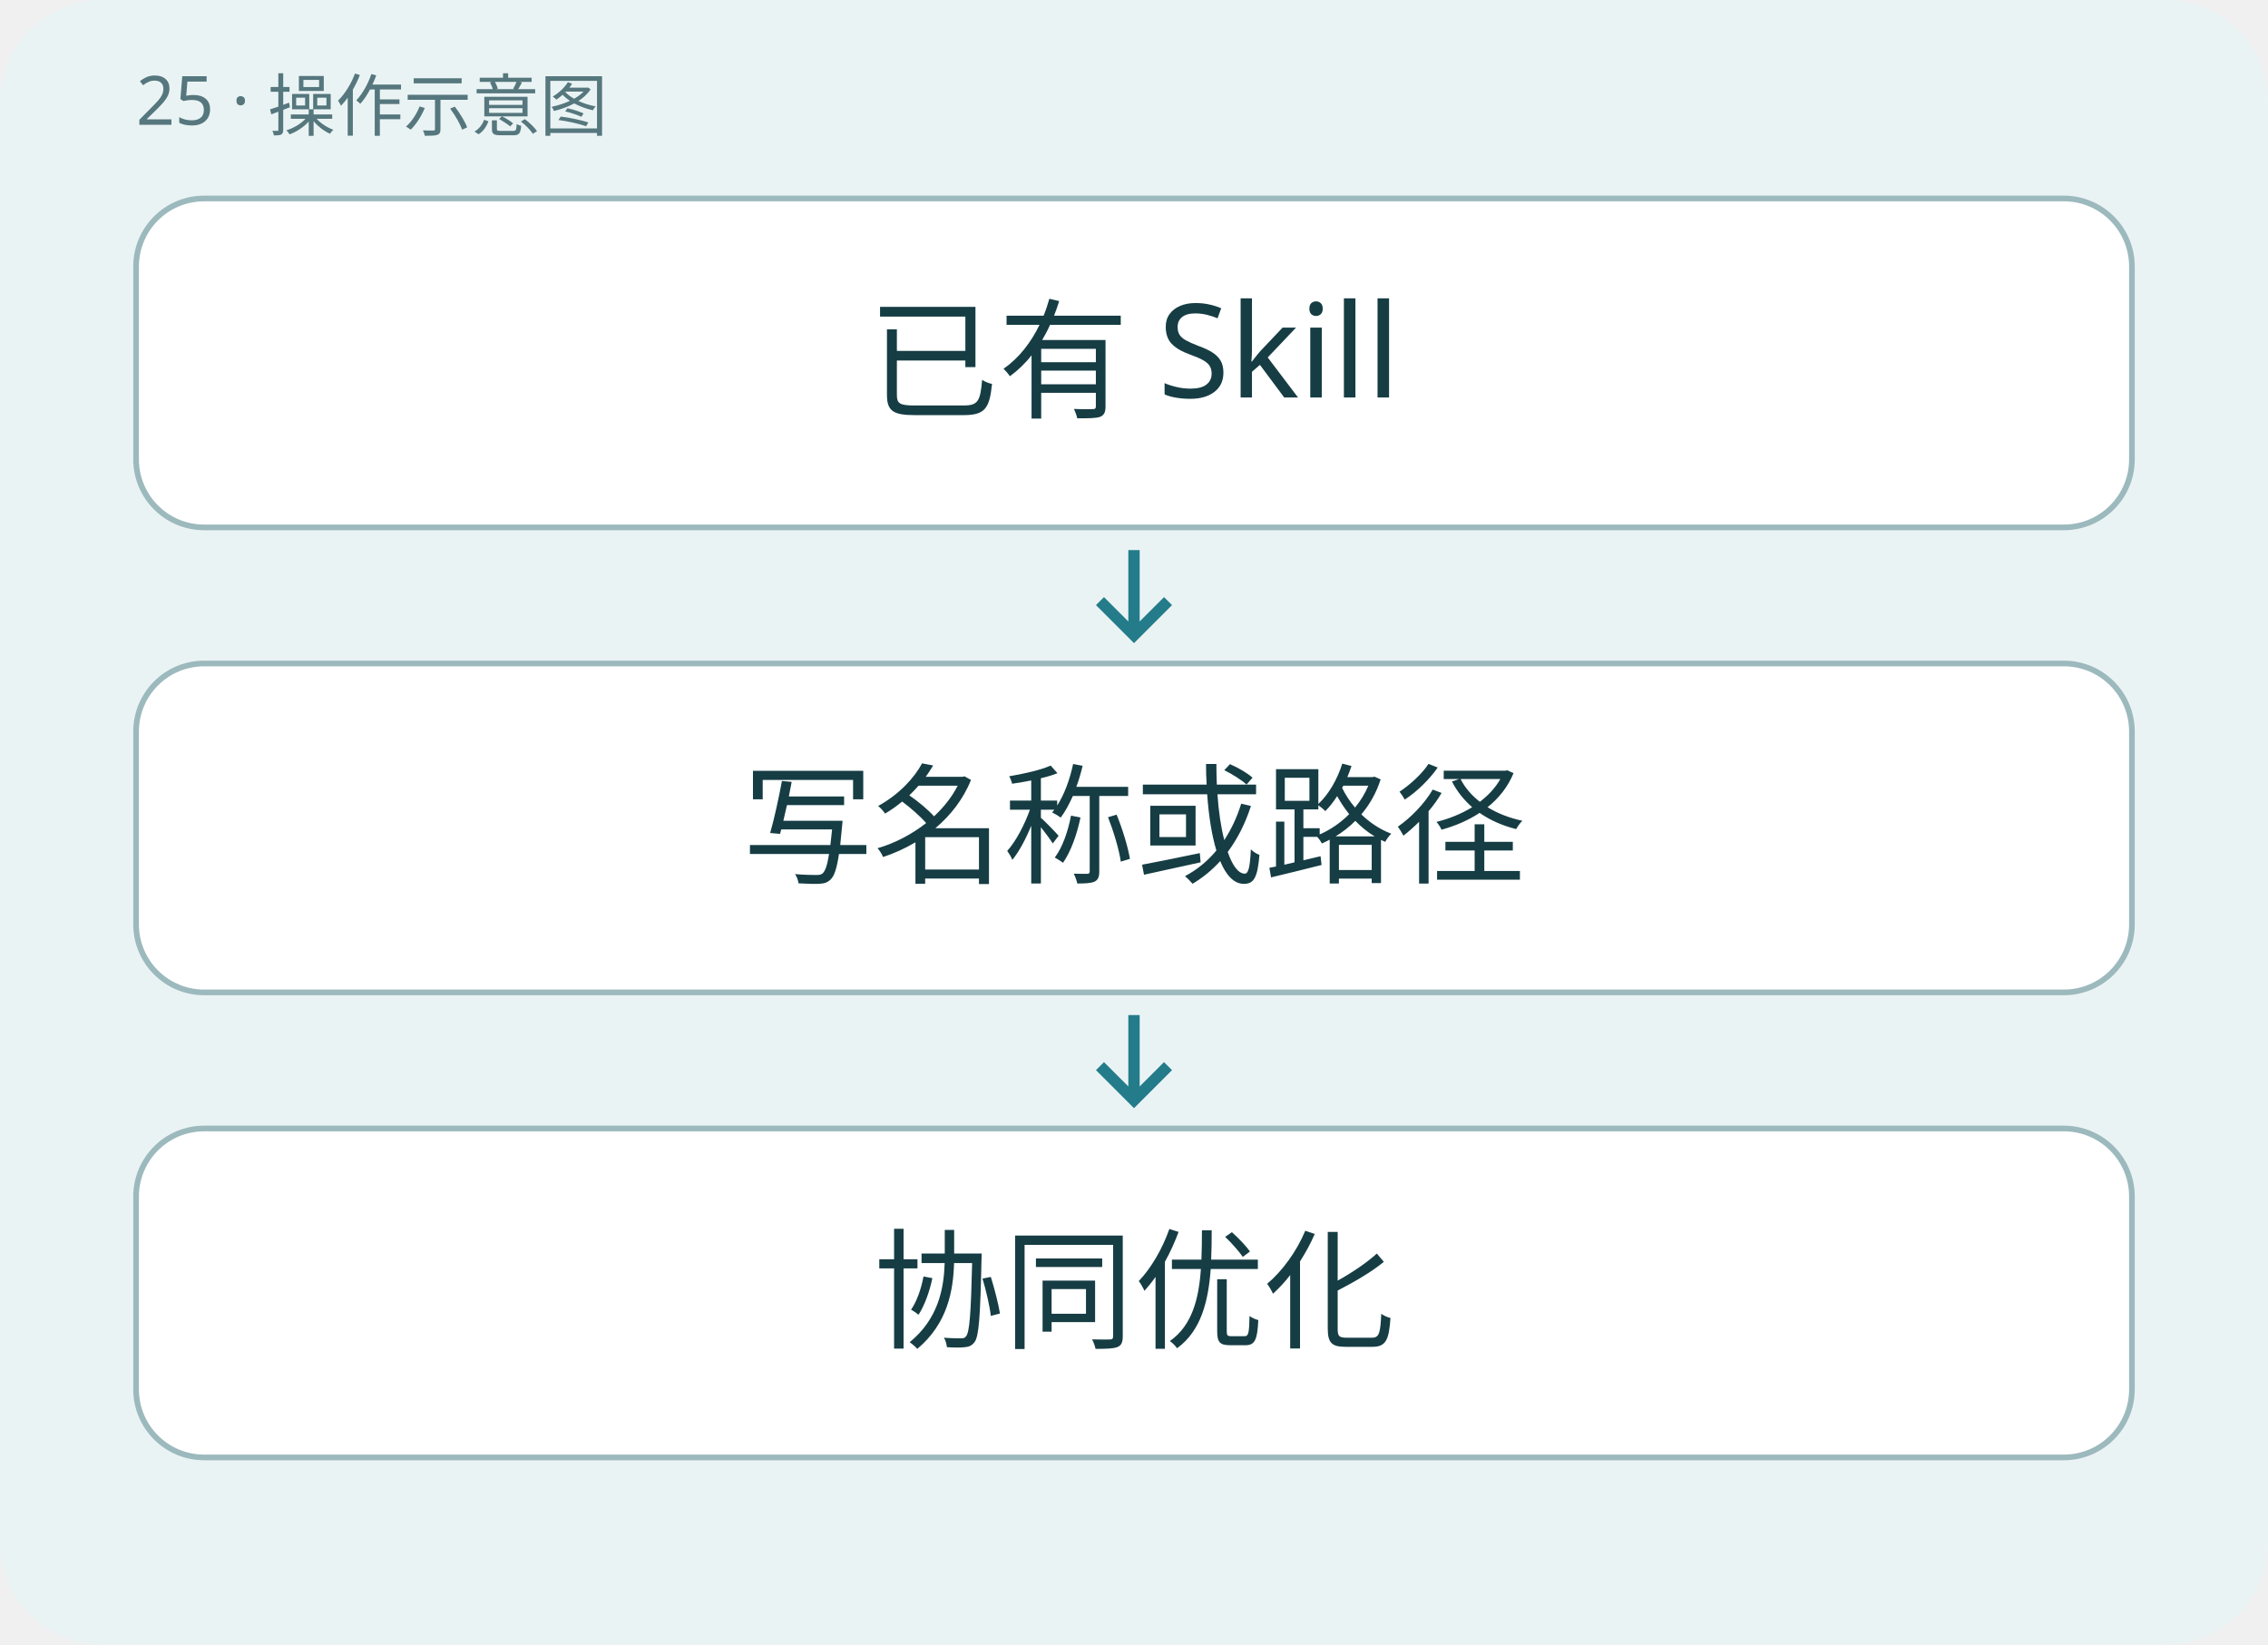
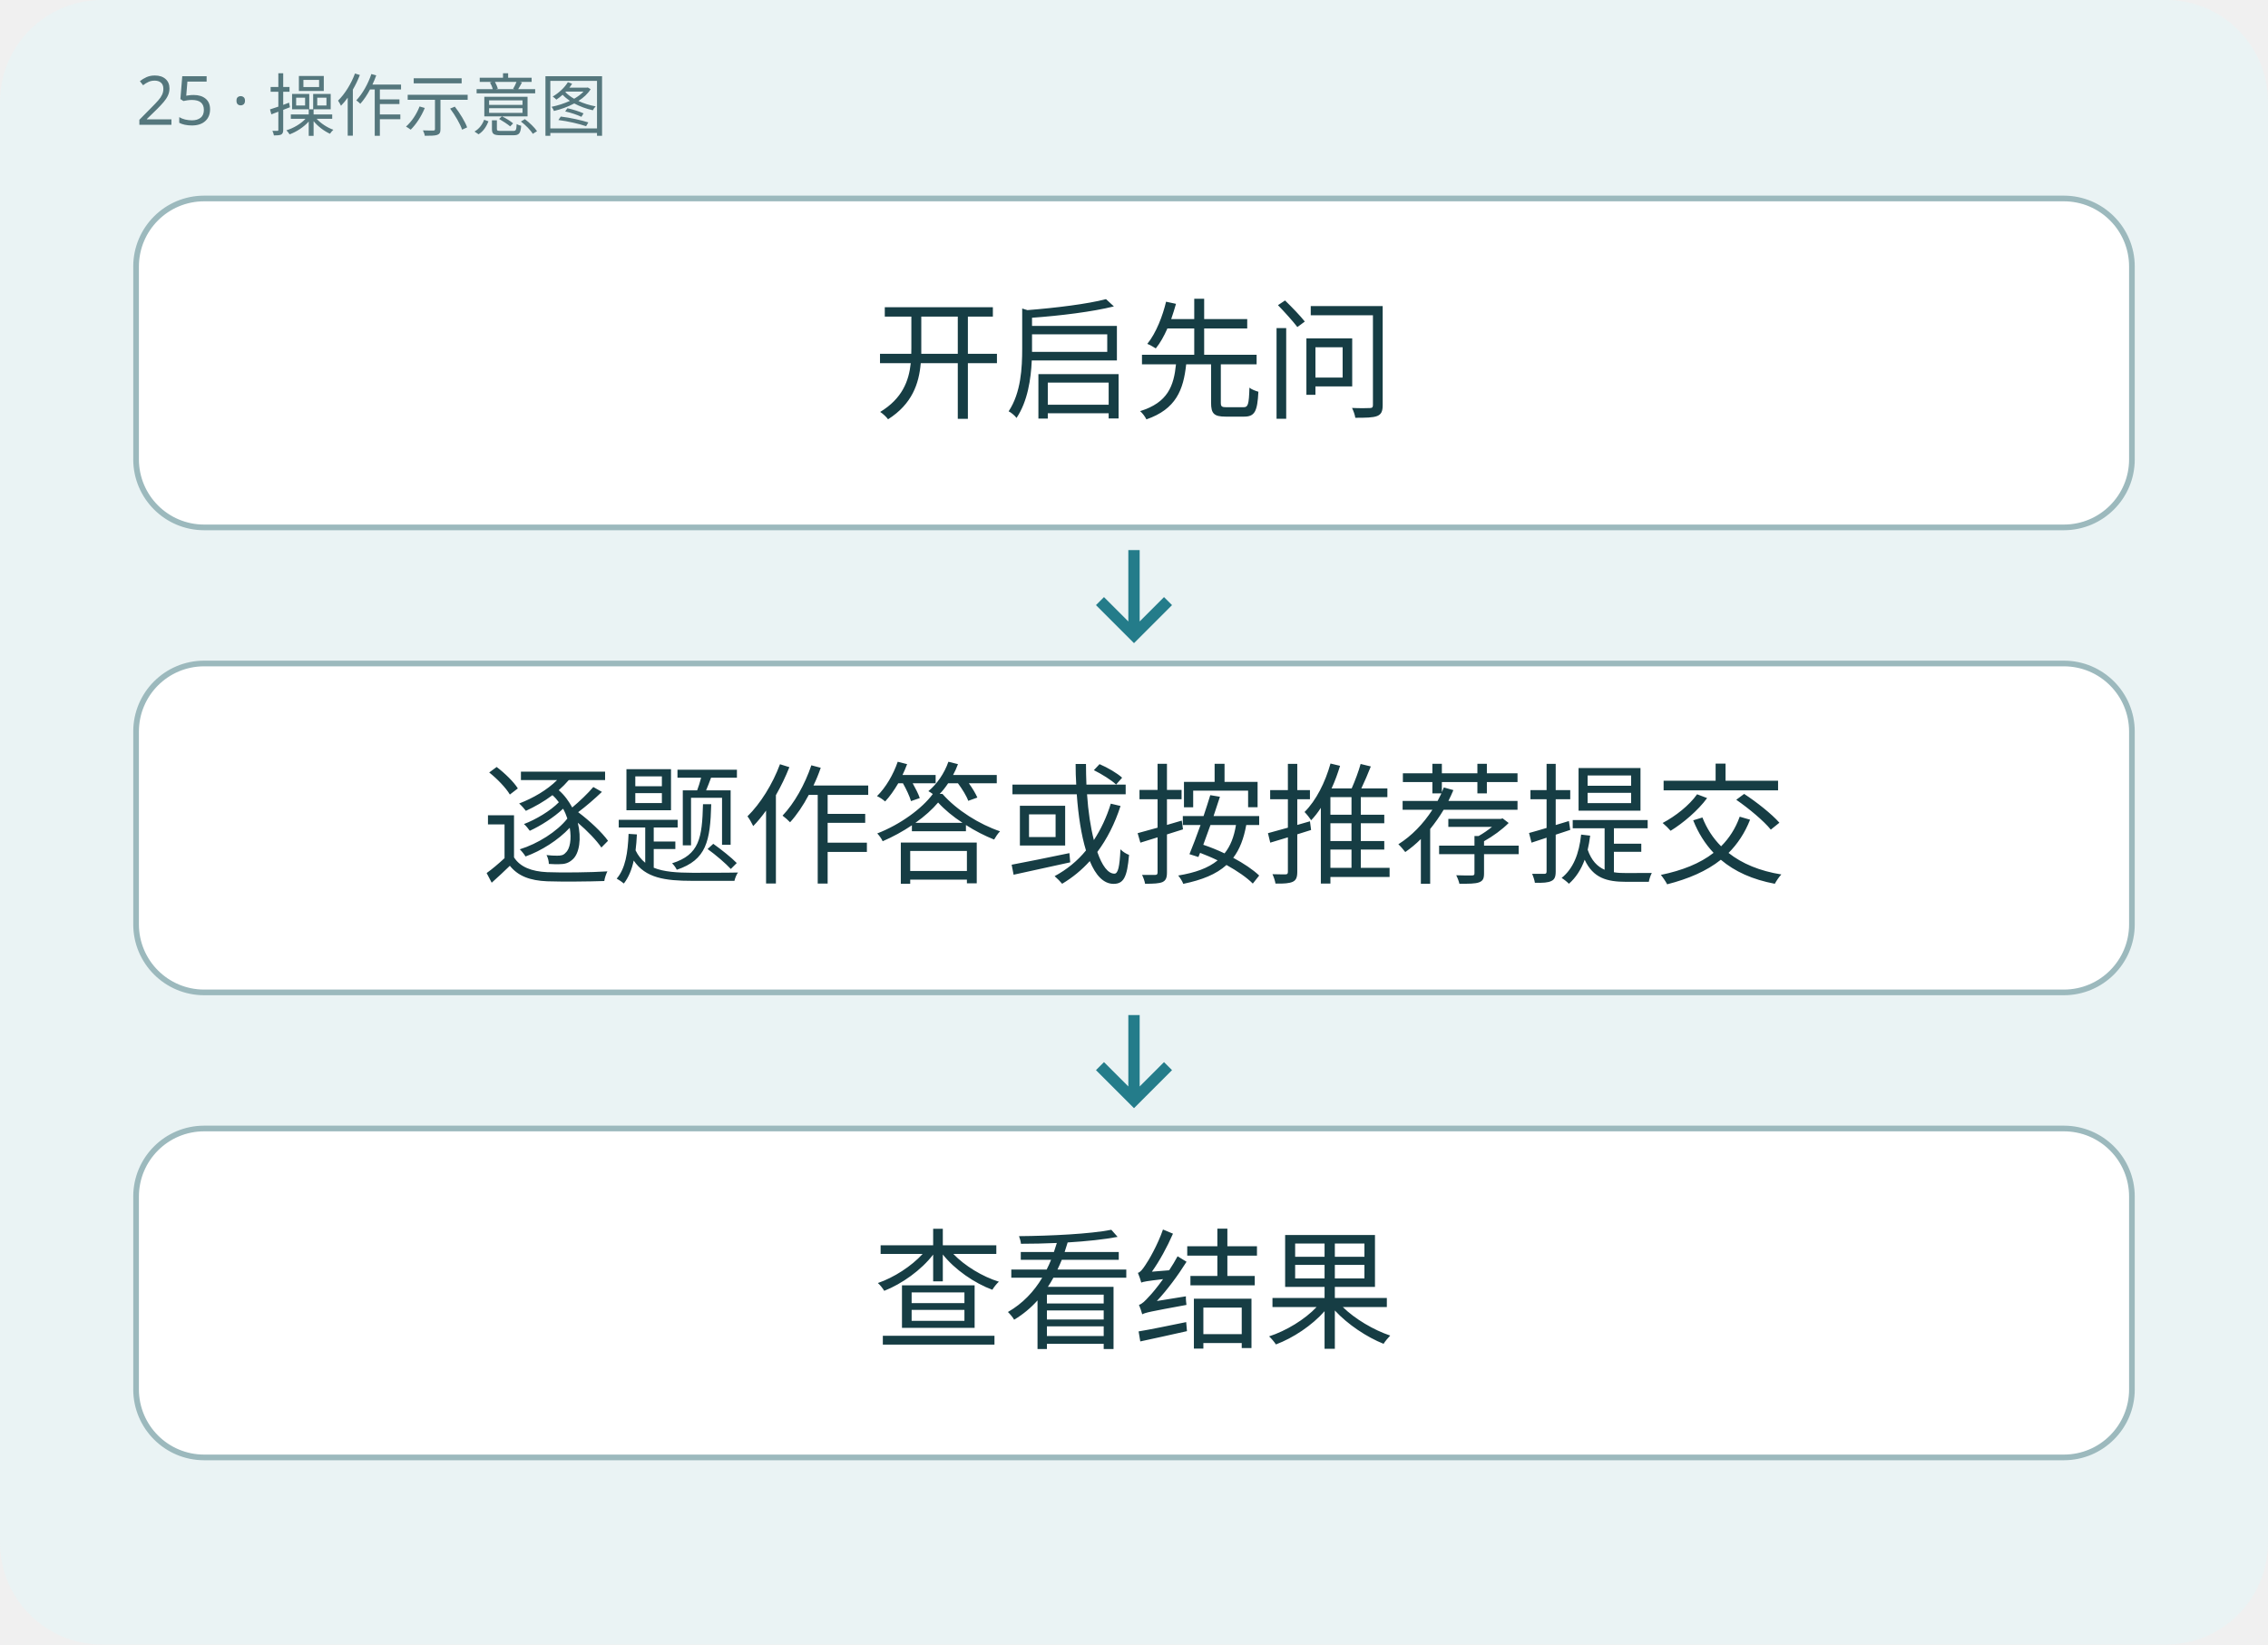
<svg xmlns="http://www.w3.org/2000/svg" viewBox="0 0 400 290" role="img">
  <rect width="400" height="290" rx="18" fill="#eaf3f4" />
  <rect x="24" y="35" width="352" height="58" rx="12" fill="white" stroke="#9cb9bd" />
-   <text x="200" y="72" text-anchor="middle" font-family="Microsoft YaHei,PingFang SC,sans-serif" font-size="23" fill="#163d44">已有 Skill</text>
+   <text x="200" y="72" text-anchor="middle" font-family="Microsoft YaHei,PingFang SC,sans-serif" font-size="23" fill="#163d44">开启先问</text>
  <path d="M200 97 v15 m-6 -6 6 6 6 -6" fill="none" stroke="#247c8a" stroke-width="2" />
  <rect x="24" y="117" width="352" height="58" rx="12" fill="white" stroke="#9cb9bd" />
-   <text x="200" y="154" text-anchor="middle" font-family="Microsoft YaHei,PingFang SC,sans-serif" font-size="23" fill="#163d44">写名称或路径</text>
+   <text x="200" y="154" text-anchor="middle" font-family="Microsoft YaHei,PingFang SC,sans-serif" font-size="23" fill="#163d44">逐题作答或按推荐提交</text>
  <path d="M200 179 v15 m-6 -6 6 6 6 -6" fill="none" stroke="#247c8a" stroke-width="2" />
  <rect x="24" y="199" width="352" height="58" rx="12" fill="white" stroke="#9cb9bd" />
-   <text x="200" y="236" text-anchor="middle" font-family="Microsoft YaHei,PingFang SC,sans-serif" font-size="23" fill="#163d44">协同优化</text>
+   <text x="200" y="236" text-anchor="middle" font-family="Microsoft YaHei,PingFang SC,sans-serif" font-size="23" fill="#163d44">查看结果</text>
  <text x="24" y="22" font-family="sans-serif" font-size="12" fill="#55777d">25 · 操作示意图</text>
</svg>
